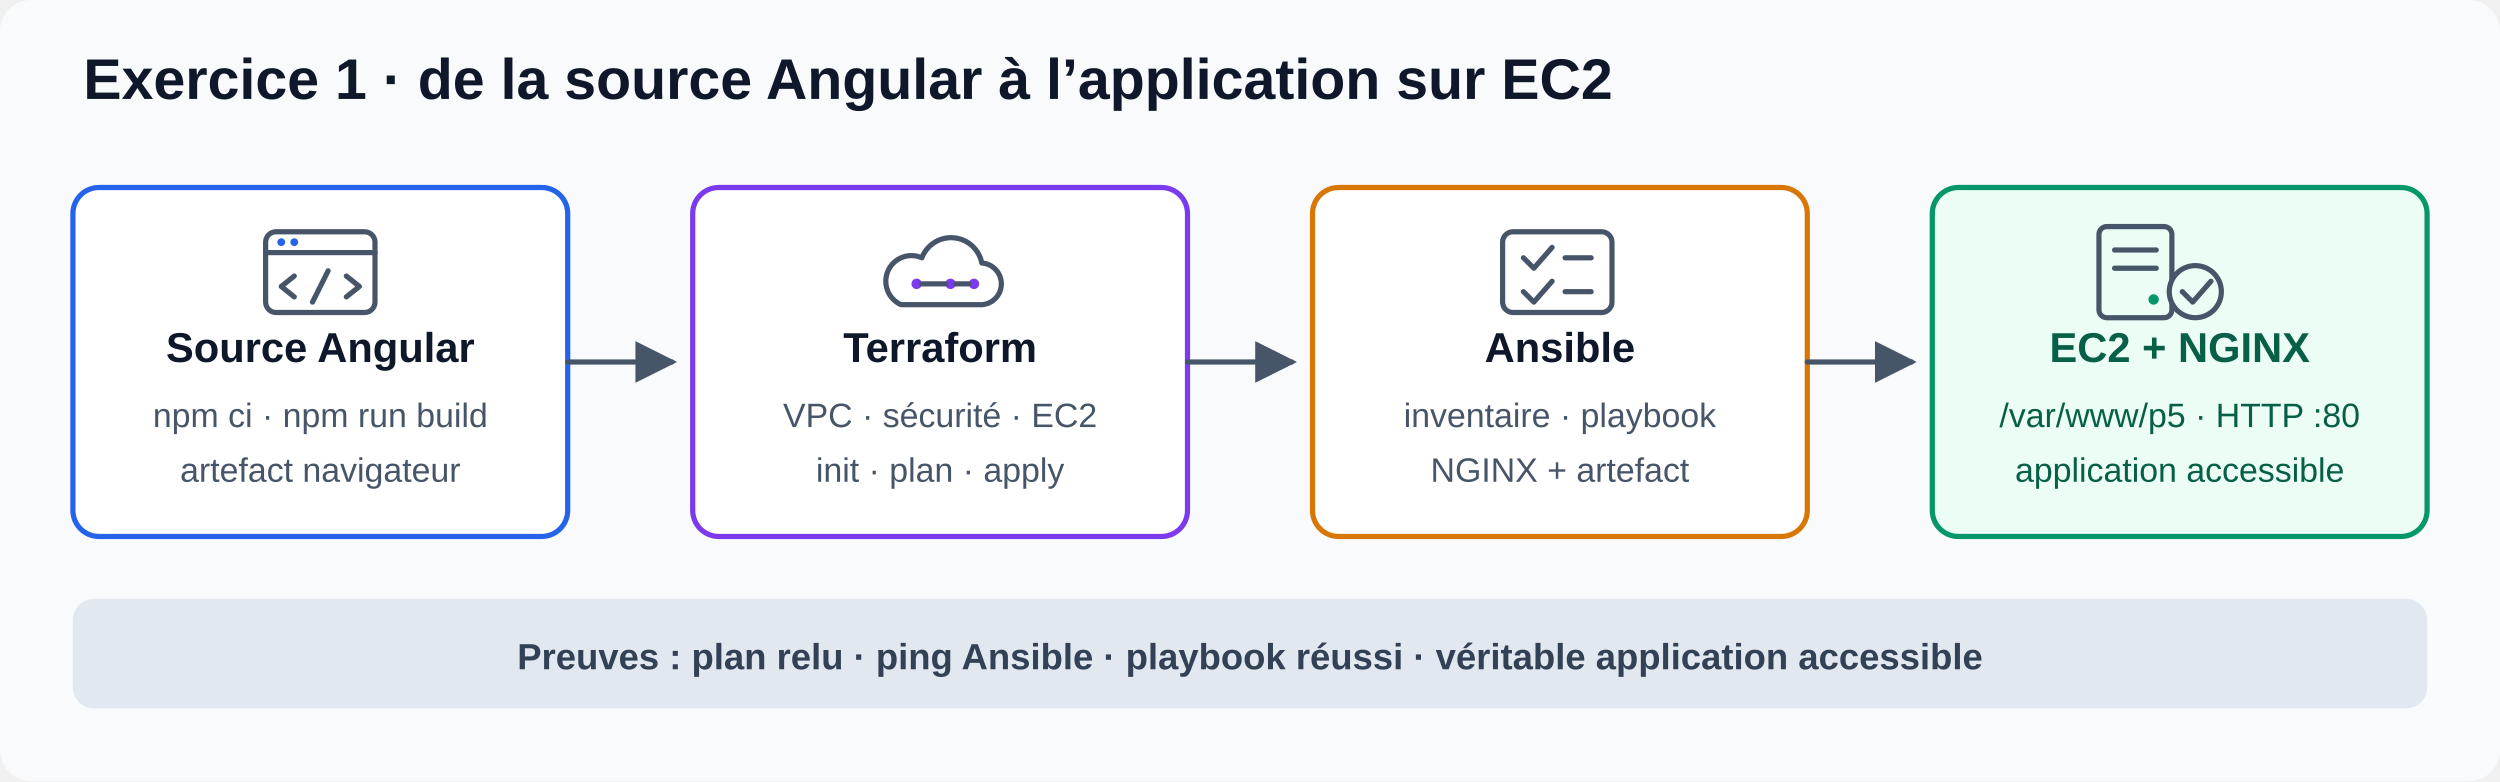
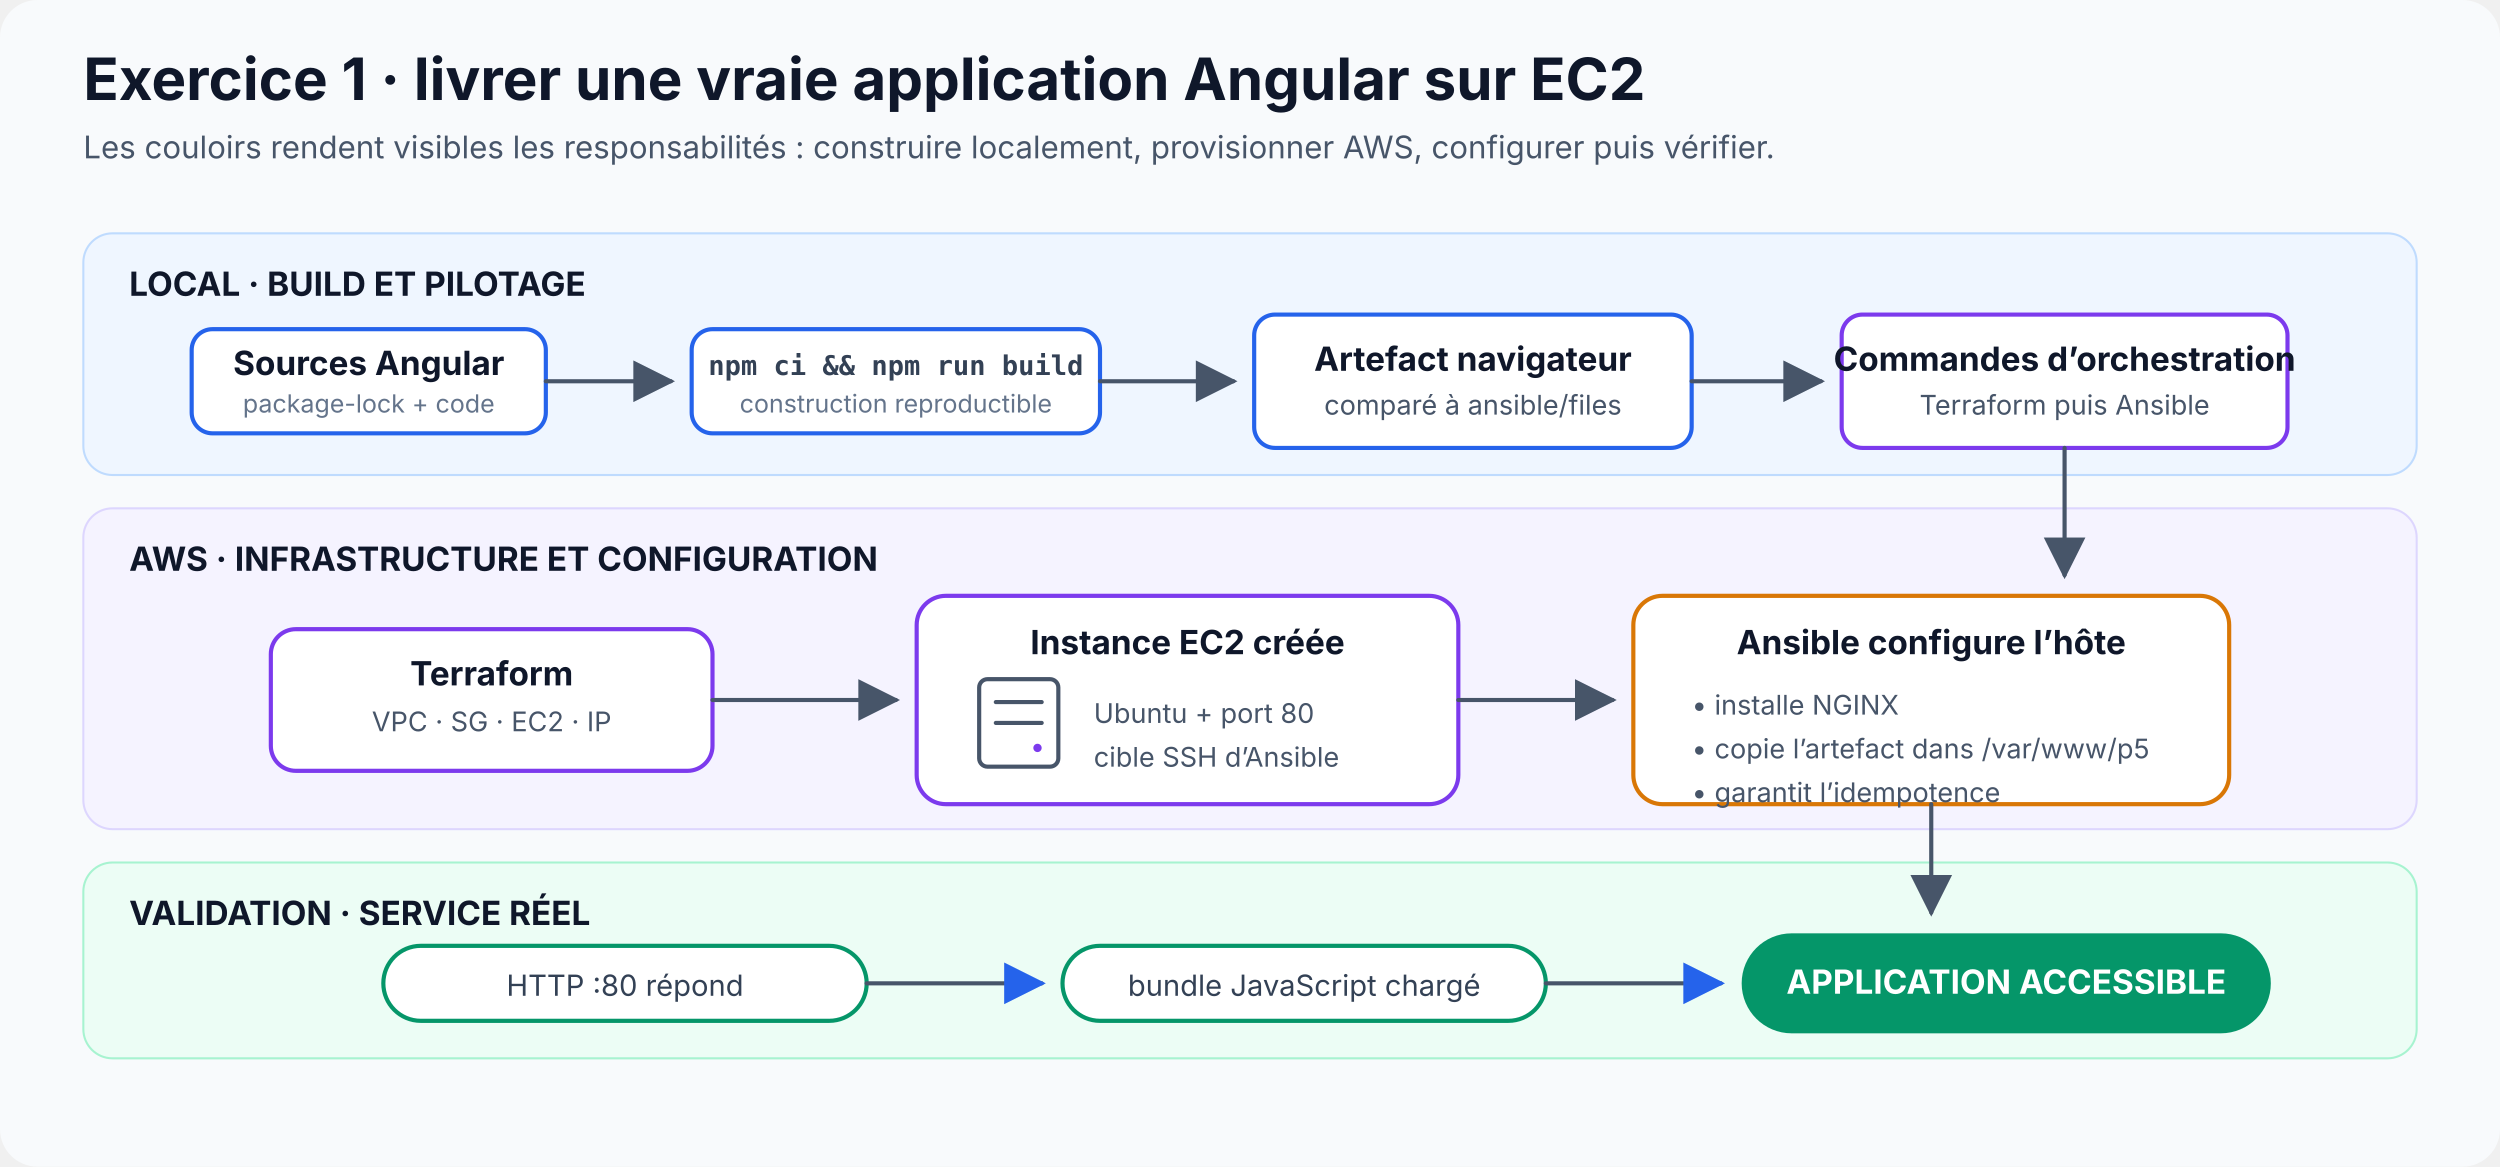
- <svg xmlns="http://www.w3.org/2000/svg" width="960" height="300" viewBox="0 0 960 300" role="img" aria-labelledby="title desc">
+ <svg xmlns="http://www.w3.org/2000/svg" width="1200" height="560" viewBox="0 0 1200 560" role="img" aria-labelledby="title desc">
  <defs>
-     <marker id="arrow" markerWidth="8" markerHeight="8" refX="7" refY="4" orient="auto">
-       <path d="M0 0L8 4L0 8Z" fill="#475569" />
+     <marker id="arrow" markerWidth="10" markerHeight="10" refX="9" refY="5" orient="auto">
+       <path d="M0 0L10 5L0 10Z" fill="#475569" />
+     </marker>
+     <marker id="blueArrow" markerWidth="10" markerHeight="10" refX="9" refY="5" orient="auto">
+       <path d="M0 0L10 5L0 10Z" fill="#2563eb" />
    </marker>
    <style>
-     .title{font:700 22px Arial,sans-serif;fill:#0f172a}.card-title{font:700 16px Arial,sans-serif;fill:#0f172a}.label{font:13px Arial,sans-serif;fill:#475569}.ok-title{font:700 16px Arial,sans-serif;fill:#065f46}.ok-label{font:13px Arial,sans-serif;fill:#065f46}.line{fill:none;stroke:#475569;stroke-width:2;stroke-linecap:round;stroke-linejoin:round}
-   </style>
+   .title{font:700 28px Inter,Arial,sans-serif;fill:#0f172a}
+   .subtitle{font:15px Inter,Arial,sans-serif;fill:#475569}
+   .section{font:700 16px Inter,Arial,sans-serif;fill:#0f172a}
+   .label{font:14px Inter,Arial,sans-serif;fill:#334155}
+   .small{font:13px Inter,Arial,sans-serif;fill:#475569}
+   .tiny{font:12px Inter,Arial,sans-serif;fill:#64748b}
+   .mono{font:600 13px ui-monospace,SFMono-Regular,Consolas,monospace;fill:#334155}
+   .line{fill:none;stroke:#475569;stroke-width:2;stroke-linecap:round;stroke-linejoin:round}
+   .soft{fill:#f8fafc;stroke:#cbd5e1;stroke-width:1.5}
+   .panel{fill:#fff;stroke:#cbd5e1;stroke-width:1.5}
+ </style>
  </defs>
-   <rect width="960" height="300" rx="12" fill="#f8fafc" />
-   <text x="32" y="38" class="title">Exercice 1 · de la source Angular à l’application sur EC2</text>
-   <g text-anchor="middle">
-     <rect x="28" y="72" width="190" height="134" rx="10" fill="#fff" stroke="#2563eb" stroke-width="2" />
-     <g transform="translate(102 89)" class="line" stroke="#2563eb">
-       <rect x="0" y="0" width="42" height="31" rx="4" />
-       <line x1="0" y1="8" x2="42" y2="8" />
-       <circle cx="6" cy="4" r="1.5" fill="#2563eb" stroke="none" />
-       <circle cx="11" cy="4" r="1.5" fill="#2563eb" stroke="none" />
-       <path d="M11 17l-5 4 5 4M31 17l5 4-5 4M24 15l-6 12" />
+   <rect width="1200" height="560" rx="18" fill="#f8fafc" />
+   <text x="40" y="48" class="title">Exercice 1 · livrer une vraie application Angular sur EC2</text>
+   <text x="40" y="76" class="subtitle">Les couloirs rendent visibles les responsabilités : construire localement, provisionner AWS, configurer puis vérifier.</text>
+   <rect x="40" y="112" width="1120" height="116" rx="14" fill="#eff6ff" stroke="#bfdbfe" />
+   <rect x="40" y="244" width="1120" height="154" rx="14" fill="#f5f3ff" stroke="#ddd6fe" />
+   <rect x="40" y="414" width="1120" height="94" rx="14" fill="#ecfdf5" stroke="#a7f3d0" />
+   <text x="62" y="142" class="section" fill="#1d4ed8">LOCAL · BUILD ET PILOTAGE</text>
+   <text x="62" y="274" class="section" fill="#6d28d9">AWS · INFRASTRUCTURE ET CONFIGURATION</text>
+   <text x="62" y="444" class="section" fill="#047857">VALIDATION · SERVICE RÉEL</text>
+   <g>
+     <rect x="92" y="158" width="170" height="50" rx="10" fill="#fff" stroke="#2563eb" stroke-width="2" />
+     <text x="177" y="180" text-anchor="middle" class="section">Sources Angular</text>
+     <text x="177" y="198" text-anchor="middle" class="tiny">package-lock + code</text>
+     <rect x="332" y="158" width="196" height="50" rx="10" fill="#fff" stroke="#2563eb" stroke-width="2" />
+     <text x="430" y="180" text-anchor="middle" class="mono">npm ci &amp;&amp; npm run build</text>
+     <text x="430" y="198" text-anchor="middle" class="tiny">construction reproductible</text>
+     <path d="M262 183H322" class="line" marker-end="url(#arrow)" />
+     <rect x="602" y="151" width="210" height="64" rx="10" fill="#fff" stroke="#2563eb" stroke-width="2" />
+     <text x="707" y="178" text-anchor="middle" class="section">Artefact navigateur</text>
+     <text x="707" y="199" text-anchor="middle" class="small">comparé à ansible/files</text>
+     <path d="M528 183H592" class="line" marker-end="url(#arrow)" />
+     <rect x="884" y="151" width="214" height="64" rx="10" fill="#fff" stroke="#7c3aed" stroke-width="2" />
+     <text x="991" y="178" text-anchor="middle" class="section">Commandes d’orchestration</text>
+     <text x="991" y="199" text-anchor="middle" class="small">Terraform puis Ansible</text>
+     <path d="M812 183H874" class="line" marker-end="url(#arrow)" />
+   </g>
+   <g>
+     <rect x="130" y="302" width="212" height="68" rx="12" fill="#fff" stroke="#7c3aed" stroke-width="2" />
+     <text x="236" y="329" text-anchor="middle" class="section">Terraform</text>
+     <text x="236" y="351" text-anchor="middle" class="small">VPC · SG · EC2 · IP</text>
+     <path d="M342 336H430" class="line" marker-end="url(#arrow)" />
+     <rect x="440" y="286" width="260" height="100" rx="14" fill="#fff" stroke="#7c3aed" stroke-width="2" />
+     <text x="570" y="314" text-anchor="middle" class="section">Instance EC2 créée</text>
+     <g transform="translate(470 326)" class="line" stroke="#7c3aed">
+       <rect x="0" y="0" width="38" height="42" rx="4" />
+       <line x1="8" y1="11" x2="30" y2="11" />
+       <line x1="8" y1="21" x2="30" y2="21" />
+       <circle cx="28" cy="33" r="2" fill="#7c3aed" stroke="none" />
    </g>
-     <text x="123" y="139" class="card-title">Source Angular</text>
-     <text x="123" y="164" class="label">npm ci · npm run build</text>
-     <text x="123" y="185" class="label">artefact navigateur</text>
-     <rect x="266" y="72" width="190" height="134" rx="10" fill="#fff" stroke="#7c3aed" stroke-width="2" />
-     <g transform="translate(338 88)" class="line" stroke="#7c3aed">
-       <path d="M8 29h30a8 8 0 0 0 1-16 12 12 0 0 0-23-2A9 9 0 0 0 8 29Z" />
-       <circle cx="14" cy="21" r="2" fill="#7c3aed" stroke="none" />
-       <circle cx="27" cy="21" r="2" fill="#7c3aed" stroke="none" />
-       <circle cx="36" cy="21" r="2" fill="#7c3aed" stroke="none" />
-       <line x1="16" y1="21" x2="25" y2="21" />
-       <line x1="29" y1="21" x2="34" y2="21" />
-     </g>
-     <text x="361" y="139" class="card-title">Terraform</text>
-     <text x="361" y="164" class="label">VPC · sécurité · EC2</text>
-     <text x="361" y="185" class="label">init · plan · apply</text>
-     <rect x="504" y="72" width="190" height="134" rx="10" fill="#fff" stroke="#d97706" stroke-width="2" />
-     <g transform="translate(577 89)" class="line" stroke="#d97706">
-       <rect x="0" y="0" width="42" height="31" rx="4" />
-       <path d="M8 10l4 4 7-8M8 23l4 4 7-8" />
-       <line x1="24" y1="10" x2="34" y2="10" />
-       <line x1="24" y1="23" x2="34" y2="23" />
-     </g>
-     <text x="599" y="139" class="card-title">Ansible</text>
-     <text x="599" y="164" class="label">inventaire · playbook</text>
-     <text x="599" y="185" class="label">NGINX + artefact</text>
-     <rect x="742" y="72" width="190" height="134" rx="10" fill="#ecfdf5" stroke="#059669" stroke-width="2" />
-     <g transform="translate(806 87)" class="line" stroke="#059669">
-       <rect x="0" y="0" width="28" height="35" rx="3" />
-       <line x1="6" y1="9" x2="22" y2="9" />
-       <line x1="6" y1="16" x2="22" y2="16" />
-       <circle cx="21" cy="28" r="2" fill="#059669" stroke="none" />
-       <circle cx="37" cy="25" r="10" fill="#ecfdf5" />
-       <path d="M32 25l4 4 7-8" />
-     </g>
-     <text x="837" y="139" class="ok-title">EC2 + NGINX</text>
-     <text x="837" y="164" class="ok-label">/var/www/p5 · HTTP :80</text>
-     <text x="837" y="185" class="ok-label">application accessible</text>
+     <text x="525" y="347" class="small">Ubuntu + port 80</text>
+     <text x="525" y="368" class="small">cible SSH d’Ansible</text>
+     <path d="M700 336H774" class="line" marker-end="url(#arrow)" />
+     <rect x="784" y="286" width="286" height="100" rx="14" fill="#fff" stroke="#d97706" stroke-width="2" />
+     <text x="927" y="314" text-anchor="middle" class="section">Ansible configure l’hôte</text>
+     <text x="812" y="343" class="small">• installe NGINX</text>
+     <text x="812" y="364" class="small">• copie l’artefact dans /var/www/p5</text>
+     <text x="812" y="385" class="small">• garantit l’idempotence</text>
+     <path d="M991 215V276" class="line" marker-end="url(#arrow)" />
  </g>
-   <g class="line" marker-end="url(#arrow)">
-     <line x1="218" y1="139" x2="258" y2="139" />
-     <line x1="456" y1="139" x2="496" y2="139" />
-     <line x1="694" y1="139" x2="734" y2="139" />
+   <g>
+     <rect x="184" y="454" width="232" height="36" rx="18" fill="#fff" stroke="#059669" stroke-width="2" />
+     <text x="300" y="478" text-anchor="middle" class="label">HTTP :80 répond</text>
+     <path d="M416 472H500" class="line" stroke="#059669" marker-end="url(#blueArrow)" />
+     <rect x="510" y="454" width="232" height="36" rx="18" fill="#fff" stroke="#059669" stroke-width="2" />
+     <text x="626" y="478" text-anchor="middle" class="label">bundle JavaScript chargé</text>
+     <path d="M742 472H826" class="line" stroke="#059669" marker-end="url(#blueArrow)" />
+     <rect x="836" y="448" width="254" height="48" rx="24" fill="#059669" />
+     <text x="963" y="477" text-anchor="middle" font-family="Inter,Arial" font-size="16" font-weight="700" fill="#fff">APPLICATION ACCESSIBLE</text>
+     <path d="M927 386V438" class="line" stroke="#059669" marker-end="url(#arrow)" />
  </g>
-   <rect x="28" y="230" width="904" height="42" rx="8" fill="#e2e8f0" />
-   <text x="480" y="257" text-anchor="middle" font-family="Arial,sans-serif" font-size="14" font-weight="700" fill="#334155">Preuves : plan relu · ping Ansible · playbook réussi · véritable application accessible</text>
</svg>
